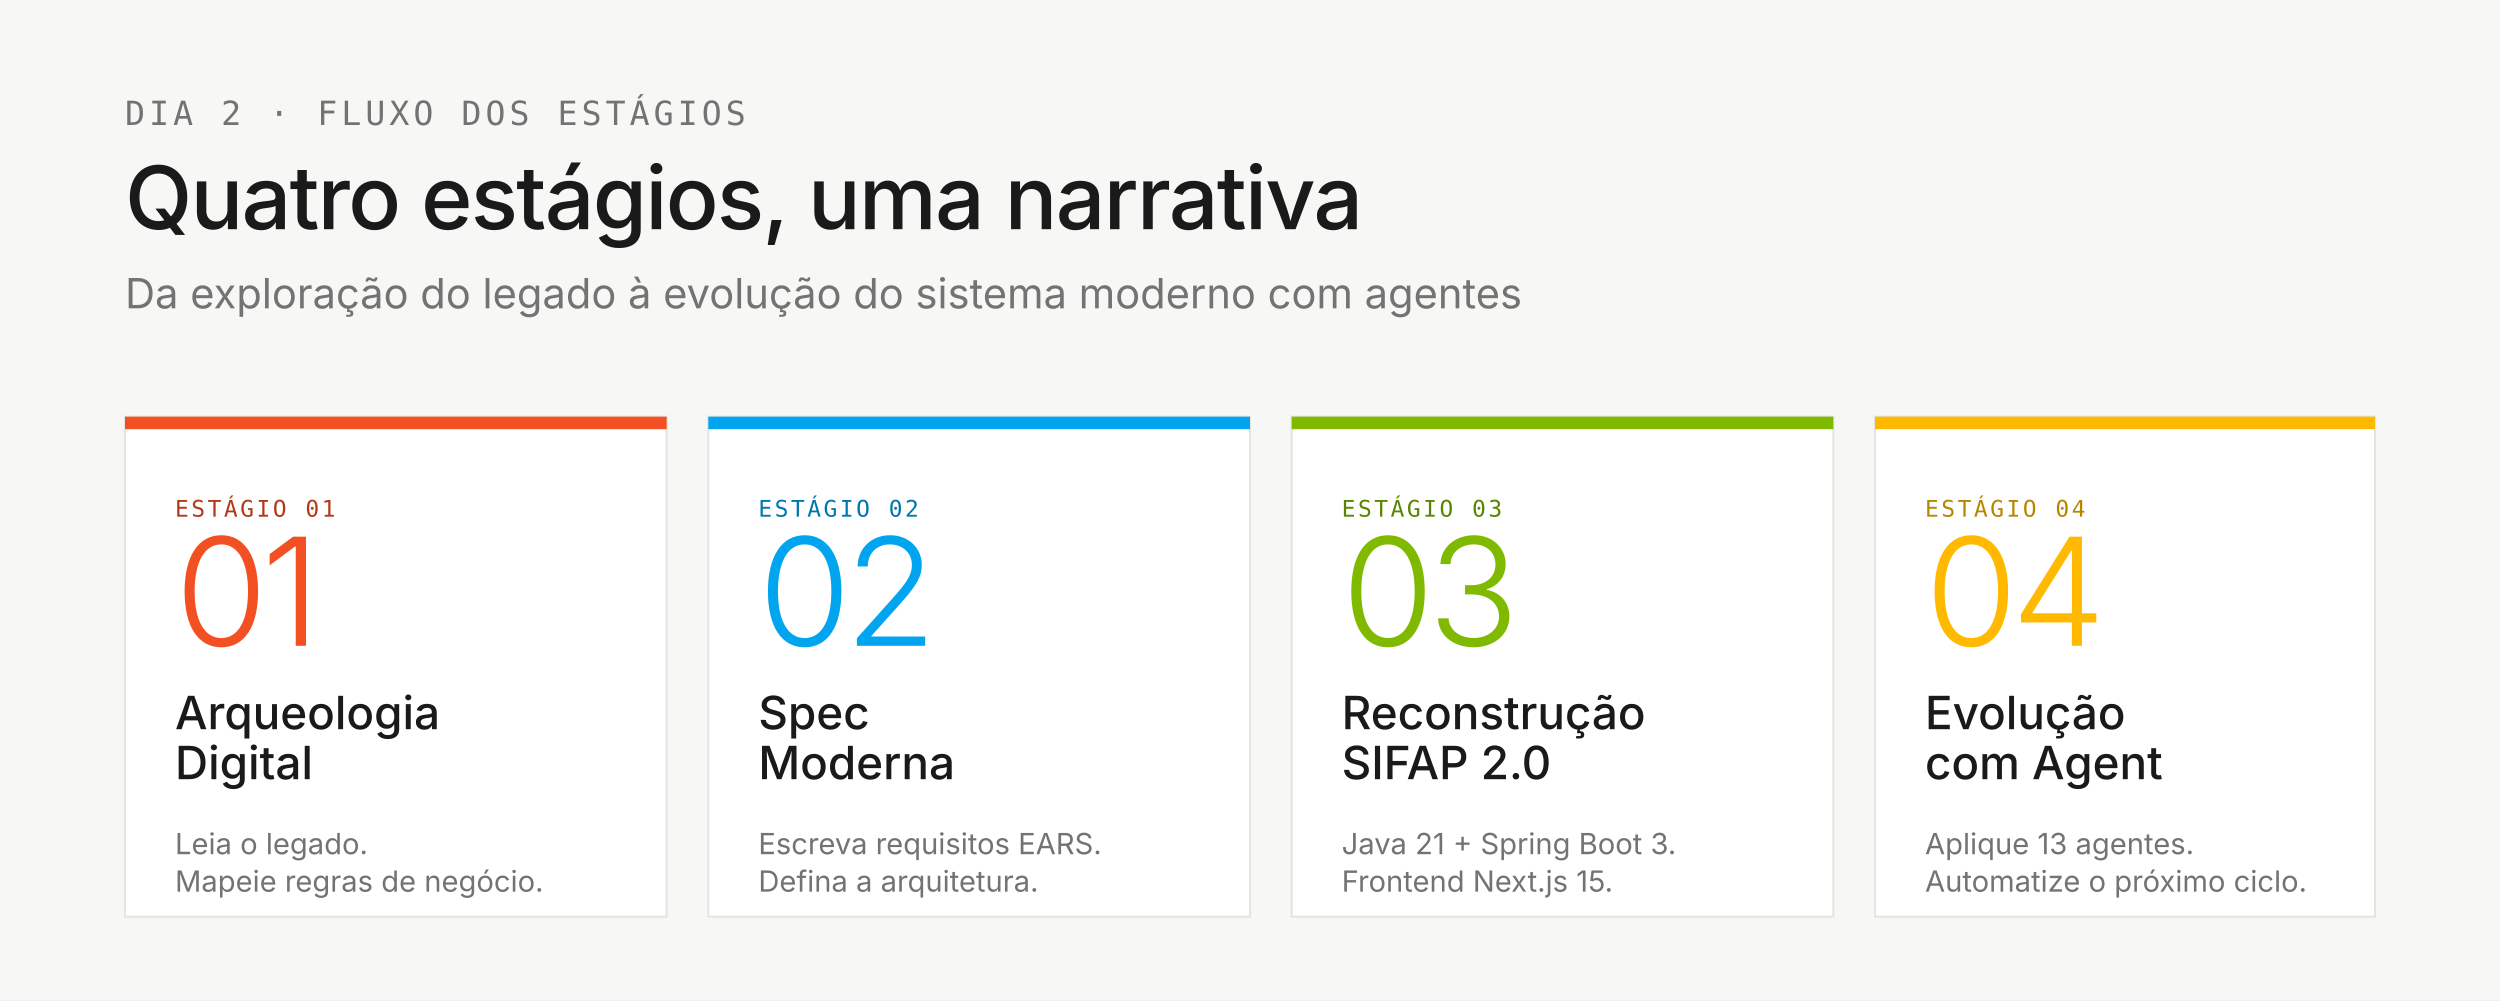
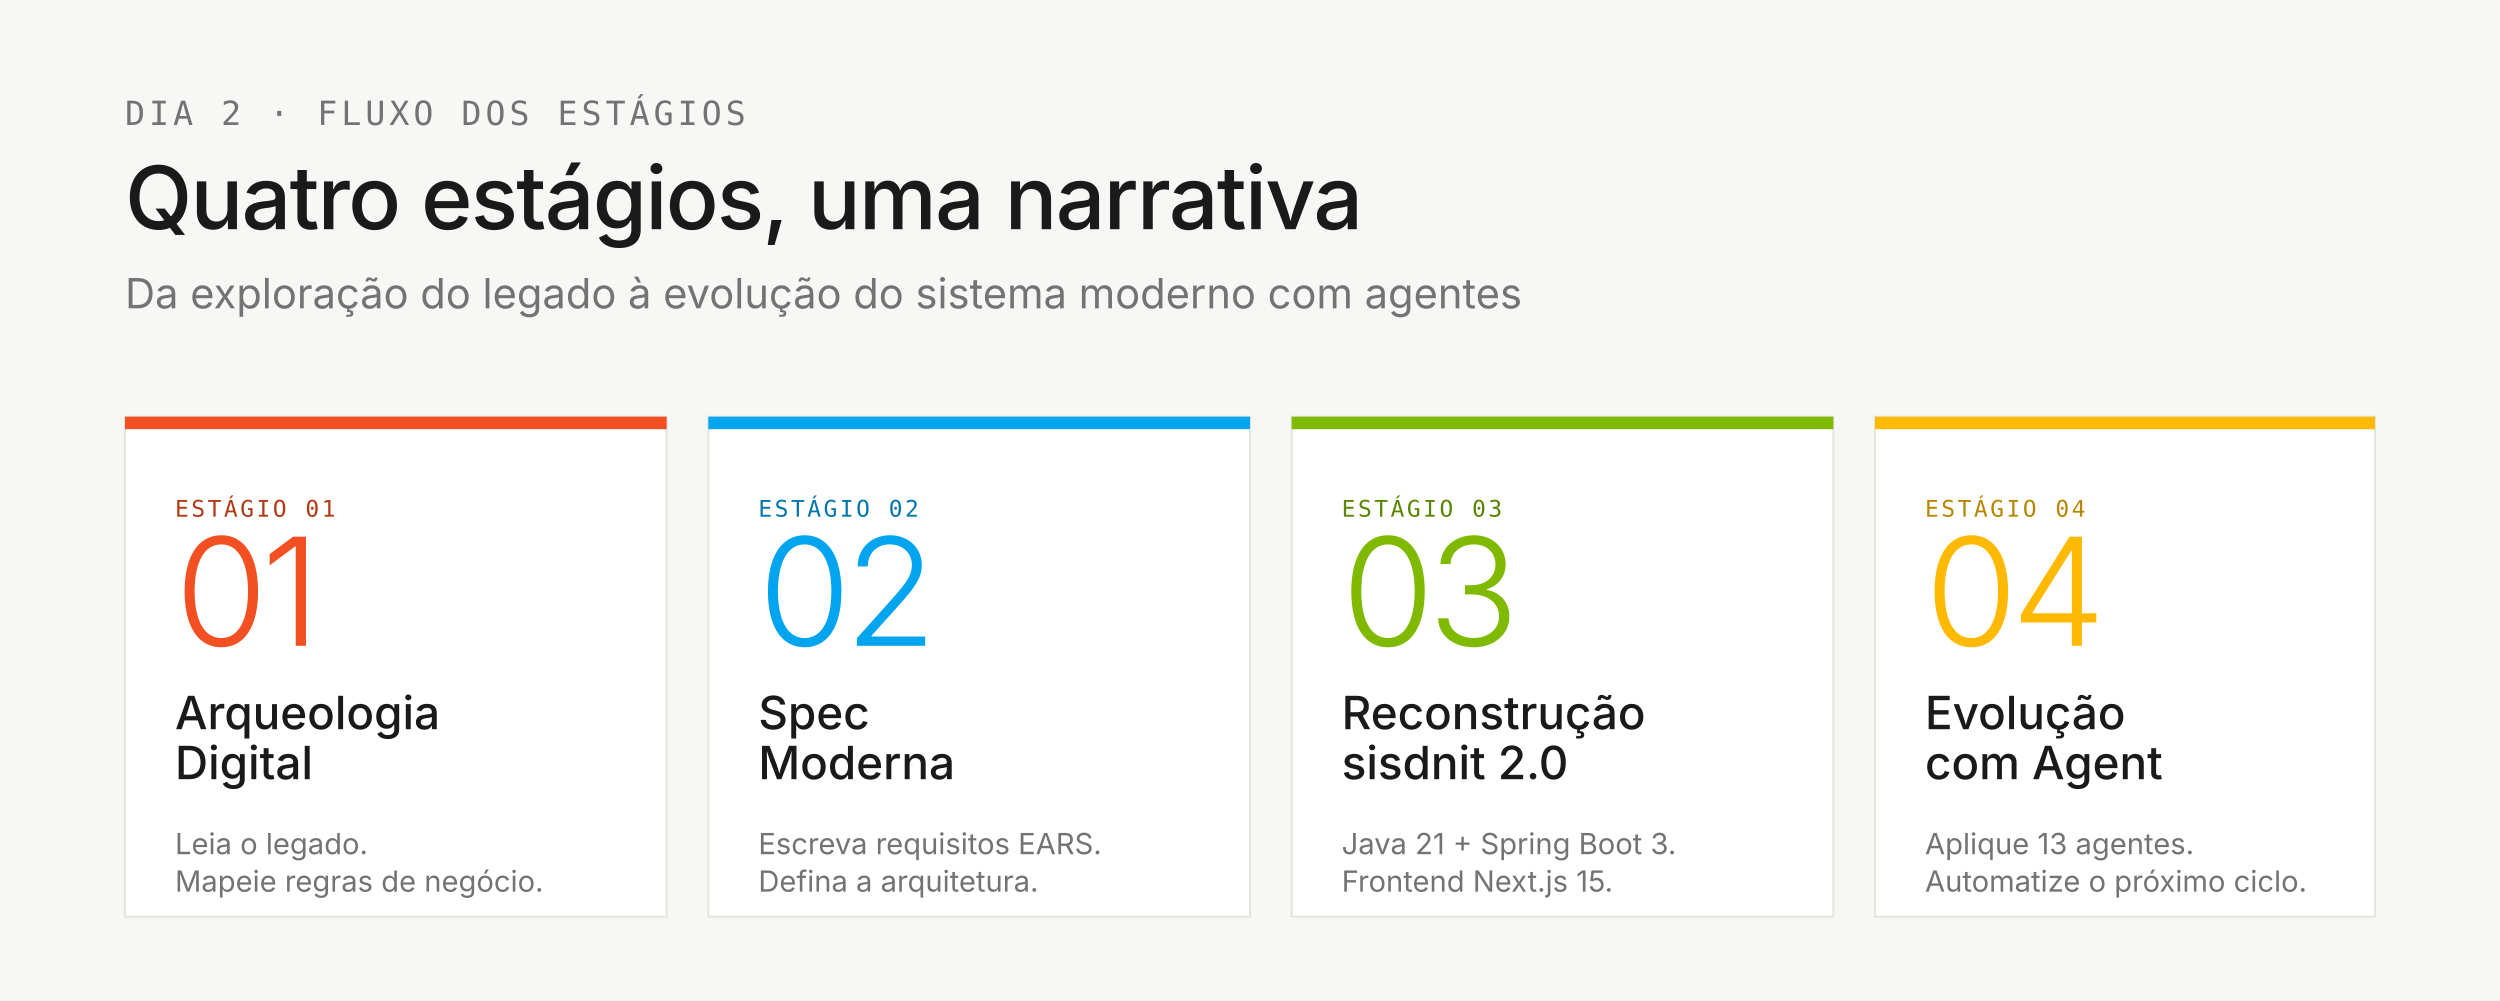
<svg xmlns="http://www.w3.org/2000/svg" viewBox="0 0 1200 480" font-family="Inter, system-ui, sans-serif">
  <rect width="1200" height="480" fill="#F7F7F5" />
  <text x="60" y="60" fill="#737373" font-family="JetBrains Mono, monospace" font-size="16" font-weight="500" letter-spacing="1.9">DIA 2 · FLUXO DOS ESTÁGIOS</text>
  <text x="60" y="110" fill="#1A1A1A" font-size="42" font-weight="500" letter-spacing="-0.8">Quatro estágios, uma narrativa</text>
  <text x="60" y="148" fill="#737373" font-size="20">Da exploração do legado à evolução do sistema moderno com agentes</text>
  <g transform="translate(60, 200)">
    <rect width="260" height="240" fill="#FFFFFF" stroke="#E5E5E0" stroke-width="1" />
    <rect x="0" y="0" width="260" height="6" fill="#F25022" />
    <text x="24" y="48" fill="#B33816" font-family="JetBrains Mono, monospace" font-size="11" font-weight="500" letter-spacing="1.2">ESTÁGIO 01</text>
    <text x="24" y="110" fill="#F25022" font-size="72" font-weight="300" letter-spacing="-3">01</text>
    <text x="24" y="150" fill="#1A1A1A" font-size="22" font-weight="500">Arqueologia</text>
    <text x="24" y="174" fill="#1A1A1A" font-size="22" font-weight="500">Digital</text>
    <text x="24" y="210" fill="#737373" font-size="14">Leia o legado.</text>
    <text x="24" y="228" fill="#737373" font-size="14">Mapeie regras de negócio.</text>
  </g>
  <g transform="translate(340, 200)">
    <rect width="260" height="240" fill="#FFFFFF" stroke="#E5E5E0" stroke-width="1" />
    <rect x="0" y="0" width="260" height="6" fill="#00A4EF" />
    <text x="24" y="48" fill="#0076AC" font-family="JetBrains Mono, monospace" font-size="11" font-weight="500" letter-spacing="1.2">ESTÁGIO 02</text>
    <text x="24" y="110" fill="#00A4EF" font-size="72" font-weight="300" letter-spacing="-3">02</text>
    <text x="24" y="150" fill="#1A1A1A" font-size="22" font-weight="500">Spec</text>
    <text x="24" y="174" fill="#1A1A1A" font-size="22" font-weight="500">Moderna</text>
    <text x="24" y="210" fill="#737373" font-size="14">Escreva requisitos EARS.</text>
    <text x="24" y="228" fill="#737373" font-size="14">Defina a arquitetura.</text>
  </g>
  <g transform="translate(620, 200)">
    <rect width="260" height="240" fill="#FFFFFF" stroke="#E5E5E0" stroke-width="1" />
    <rect x="0" y="0" width="260" height="6" fill="#7FBA00" />
    <text x="24" y="48" fill="#5A8500" font-family="JetBrains Mono, monospace" font-size="11" font-weight="500" letter-spacing="1.2">ESTÁGIO 03</text>
    <text x="24" y="110" fill="#7FBA00" font-size="72" font-weight="300" letter-spacing="-3">03</text>
    <text x="24" y="150" fill="#1A1A1A" font-size="22" font-weight="500">Reconstrução</text>
-     <text x="24" y="174" fill="#1A1A1A" font-size="22" font-weight="500">SIFAP 2.0</text>
+     <text x="24" y="174" fill="#1A1A1A" font-size="22" font-weight="500">sisdnit 2.0</text>
    <text x="24" y="210" fill="#737373" font-size="14">Java 21 + Spring Boot 3.</text>
    <text x="24" y="228" fill="#737373" font-size="14">Frontend Next.js 15.</text>
  </g>
  <g transform="translate(900, 200)">
    <rect width="240" height="240" fill="#FFFFFF" stroke="#E5E5E0" stroke-width="1" />
    <rect x="0" y="0" width="240" height="6" fill="#FFB900" />
    <text x="24" y="48" fill="#B88500" font-family="JetBrains Mono, monospace" font-size="11" font-weight="500" letter-spacing="1.2">ESTÁGIO 04</text>
    <text x="24" y="110" fill="#FFB900" font-size="72" font-weight="300" letter-spacing="-3">04</text>
    <text x="24" y="150" fill="#1A1A1A" font-size="22" font-weight="500">Evolução</text>
    <text x="24" y="174" fill="#1A1A1A" font-size="22" font-weight="500">com Agent</text>
    <text x="24" y="210" fill="#737373" font-size="14">Aplique 13 agentes.</text>
    <text x="24" y="228" fill="#737373" font-size="14">Automatize o próximo ciclo.</text>
  </g>
</svg>
